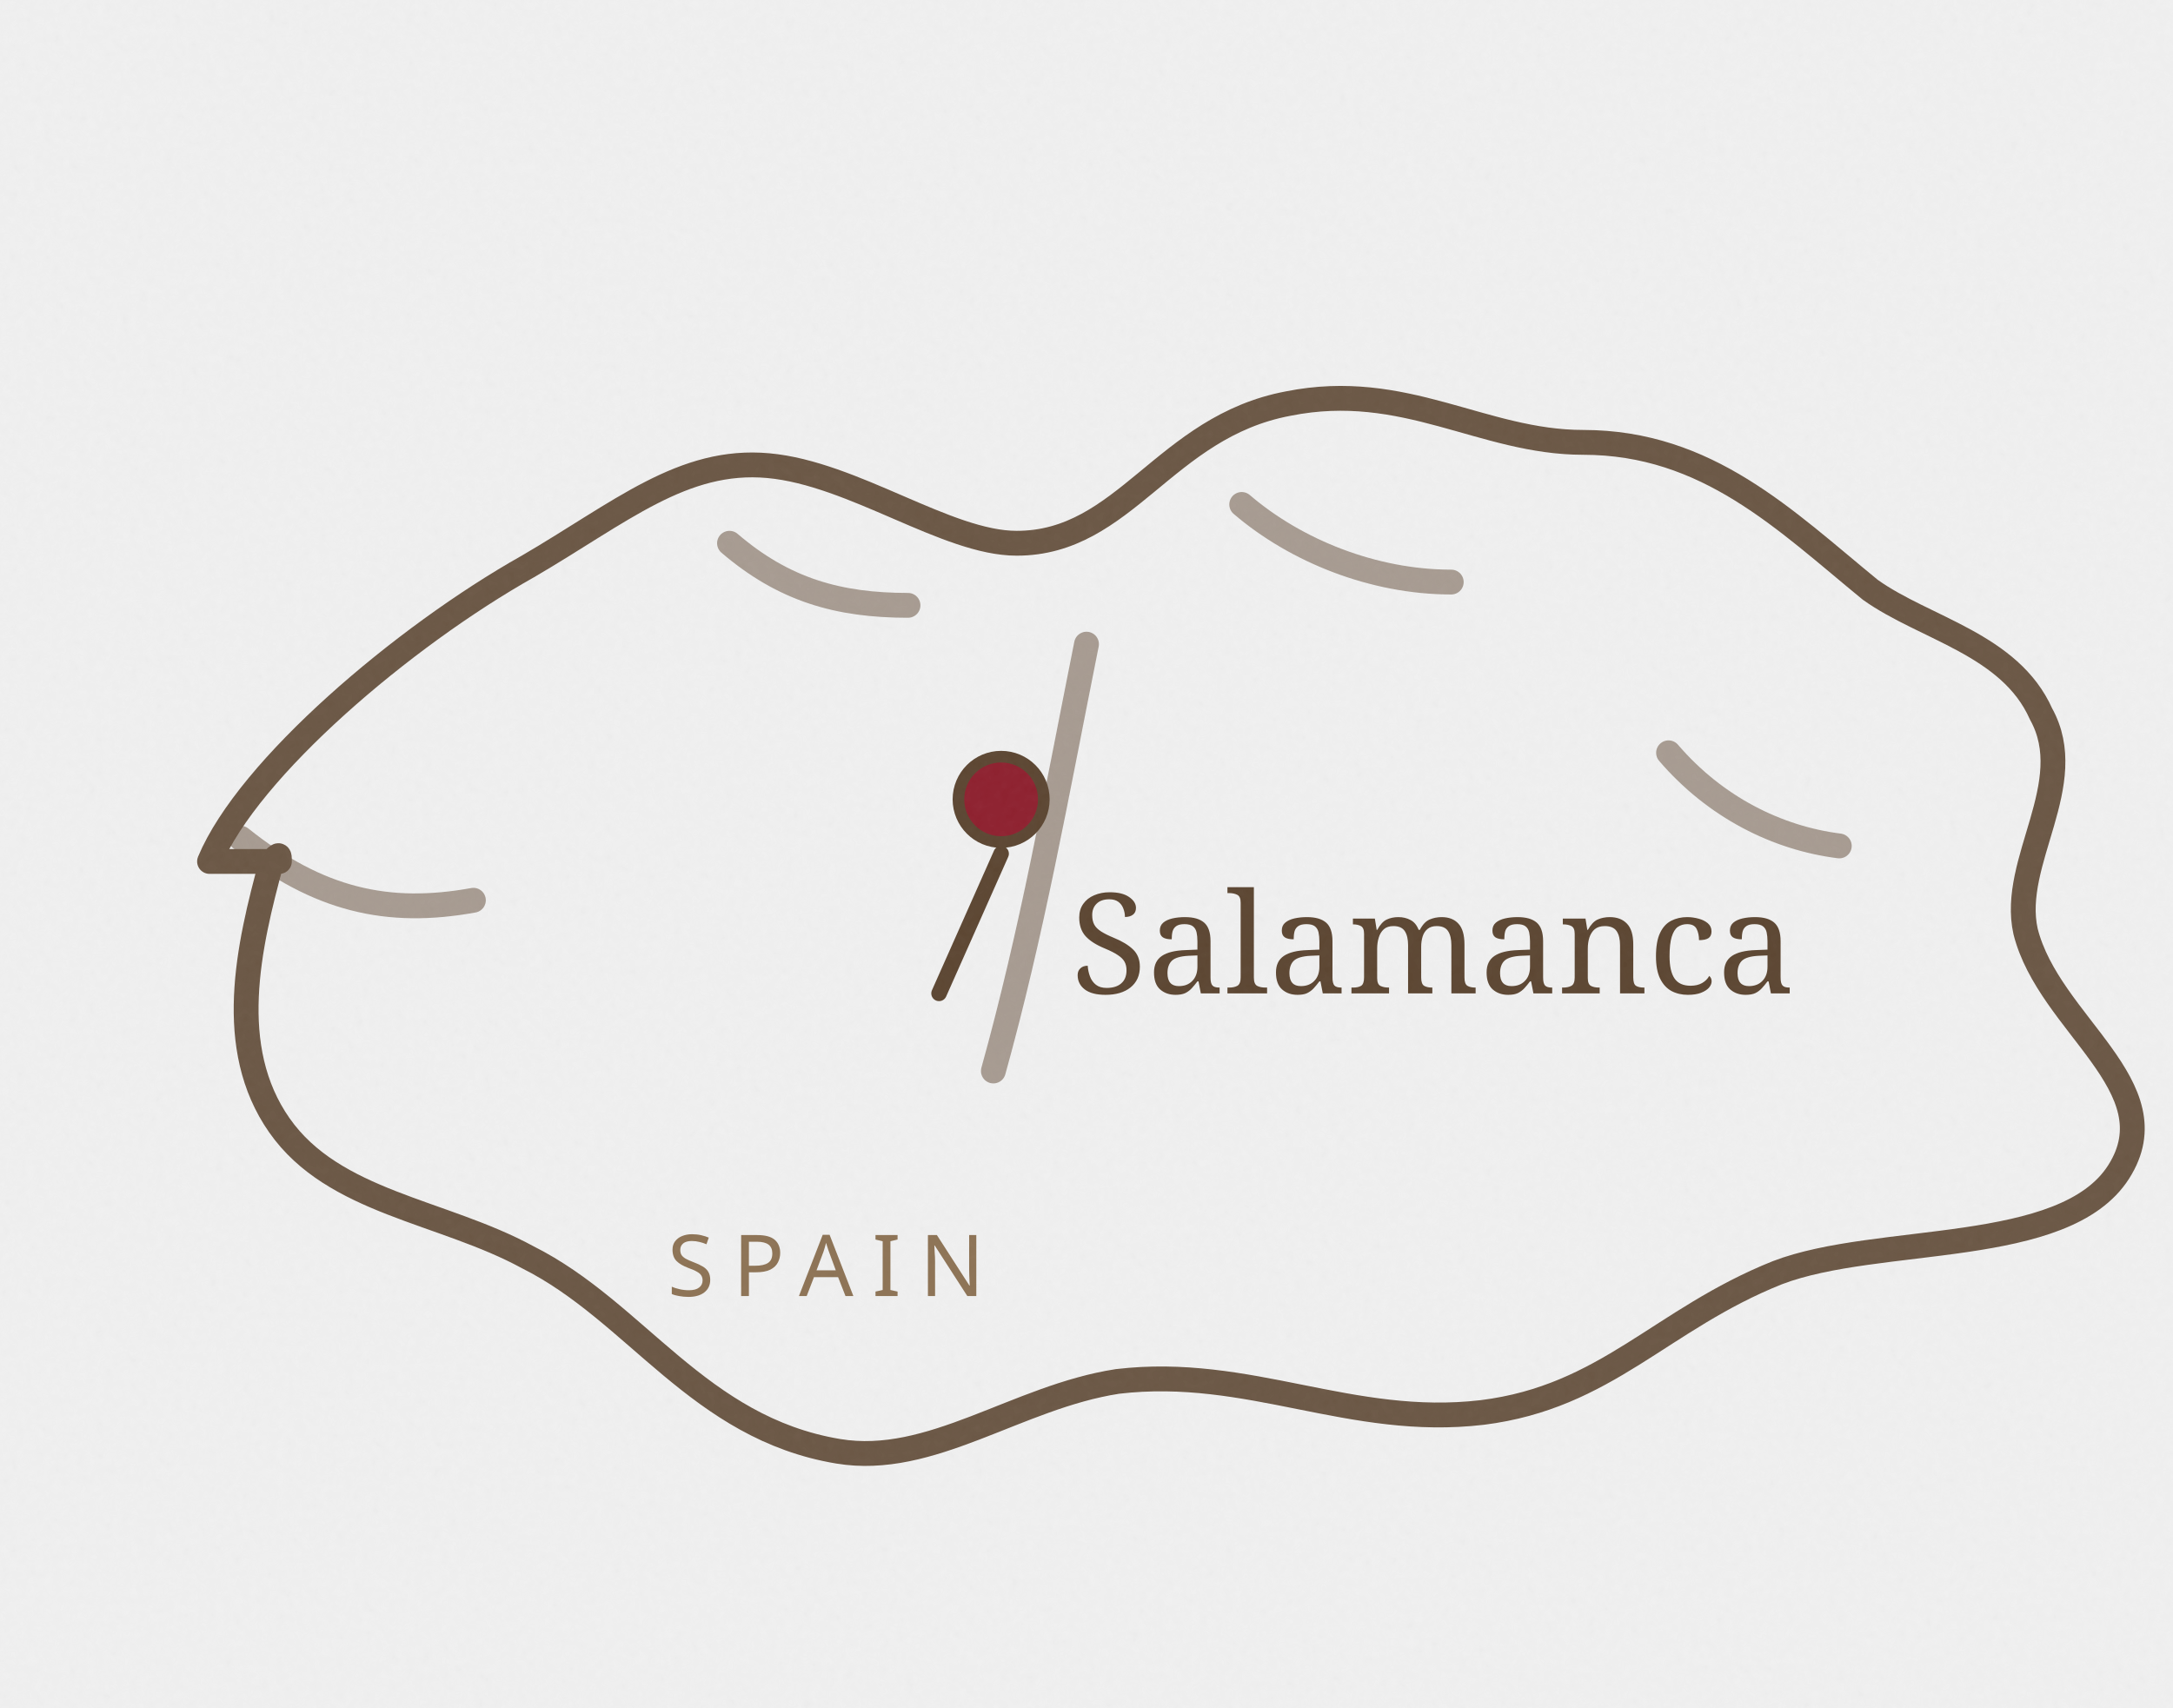
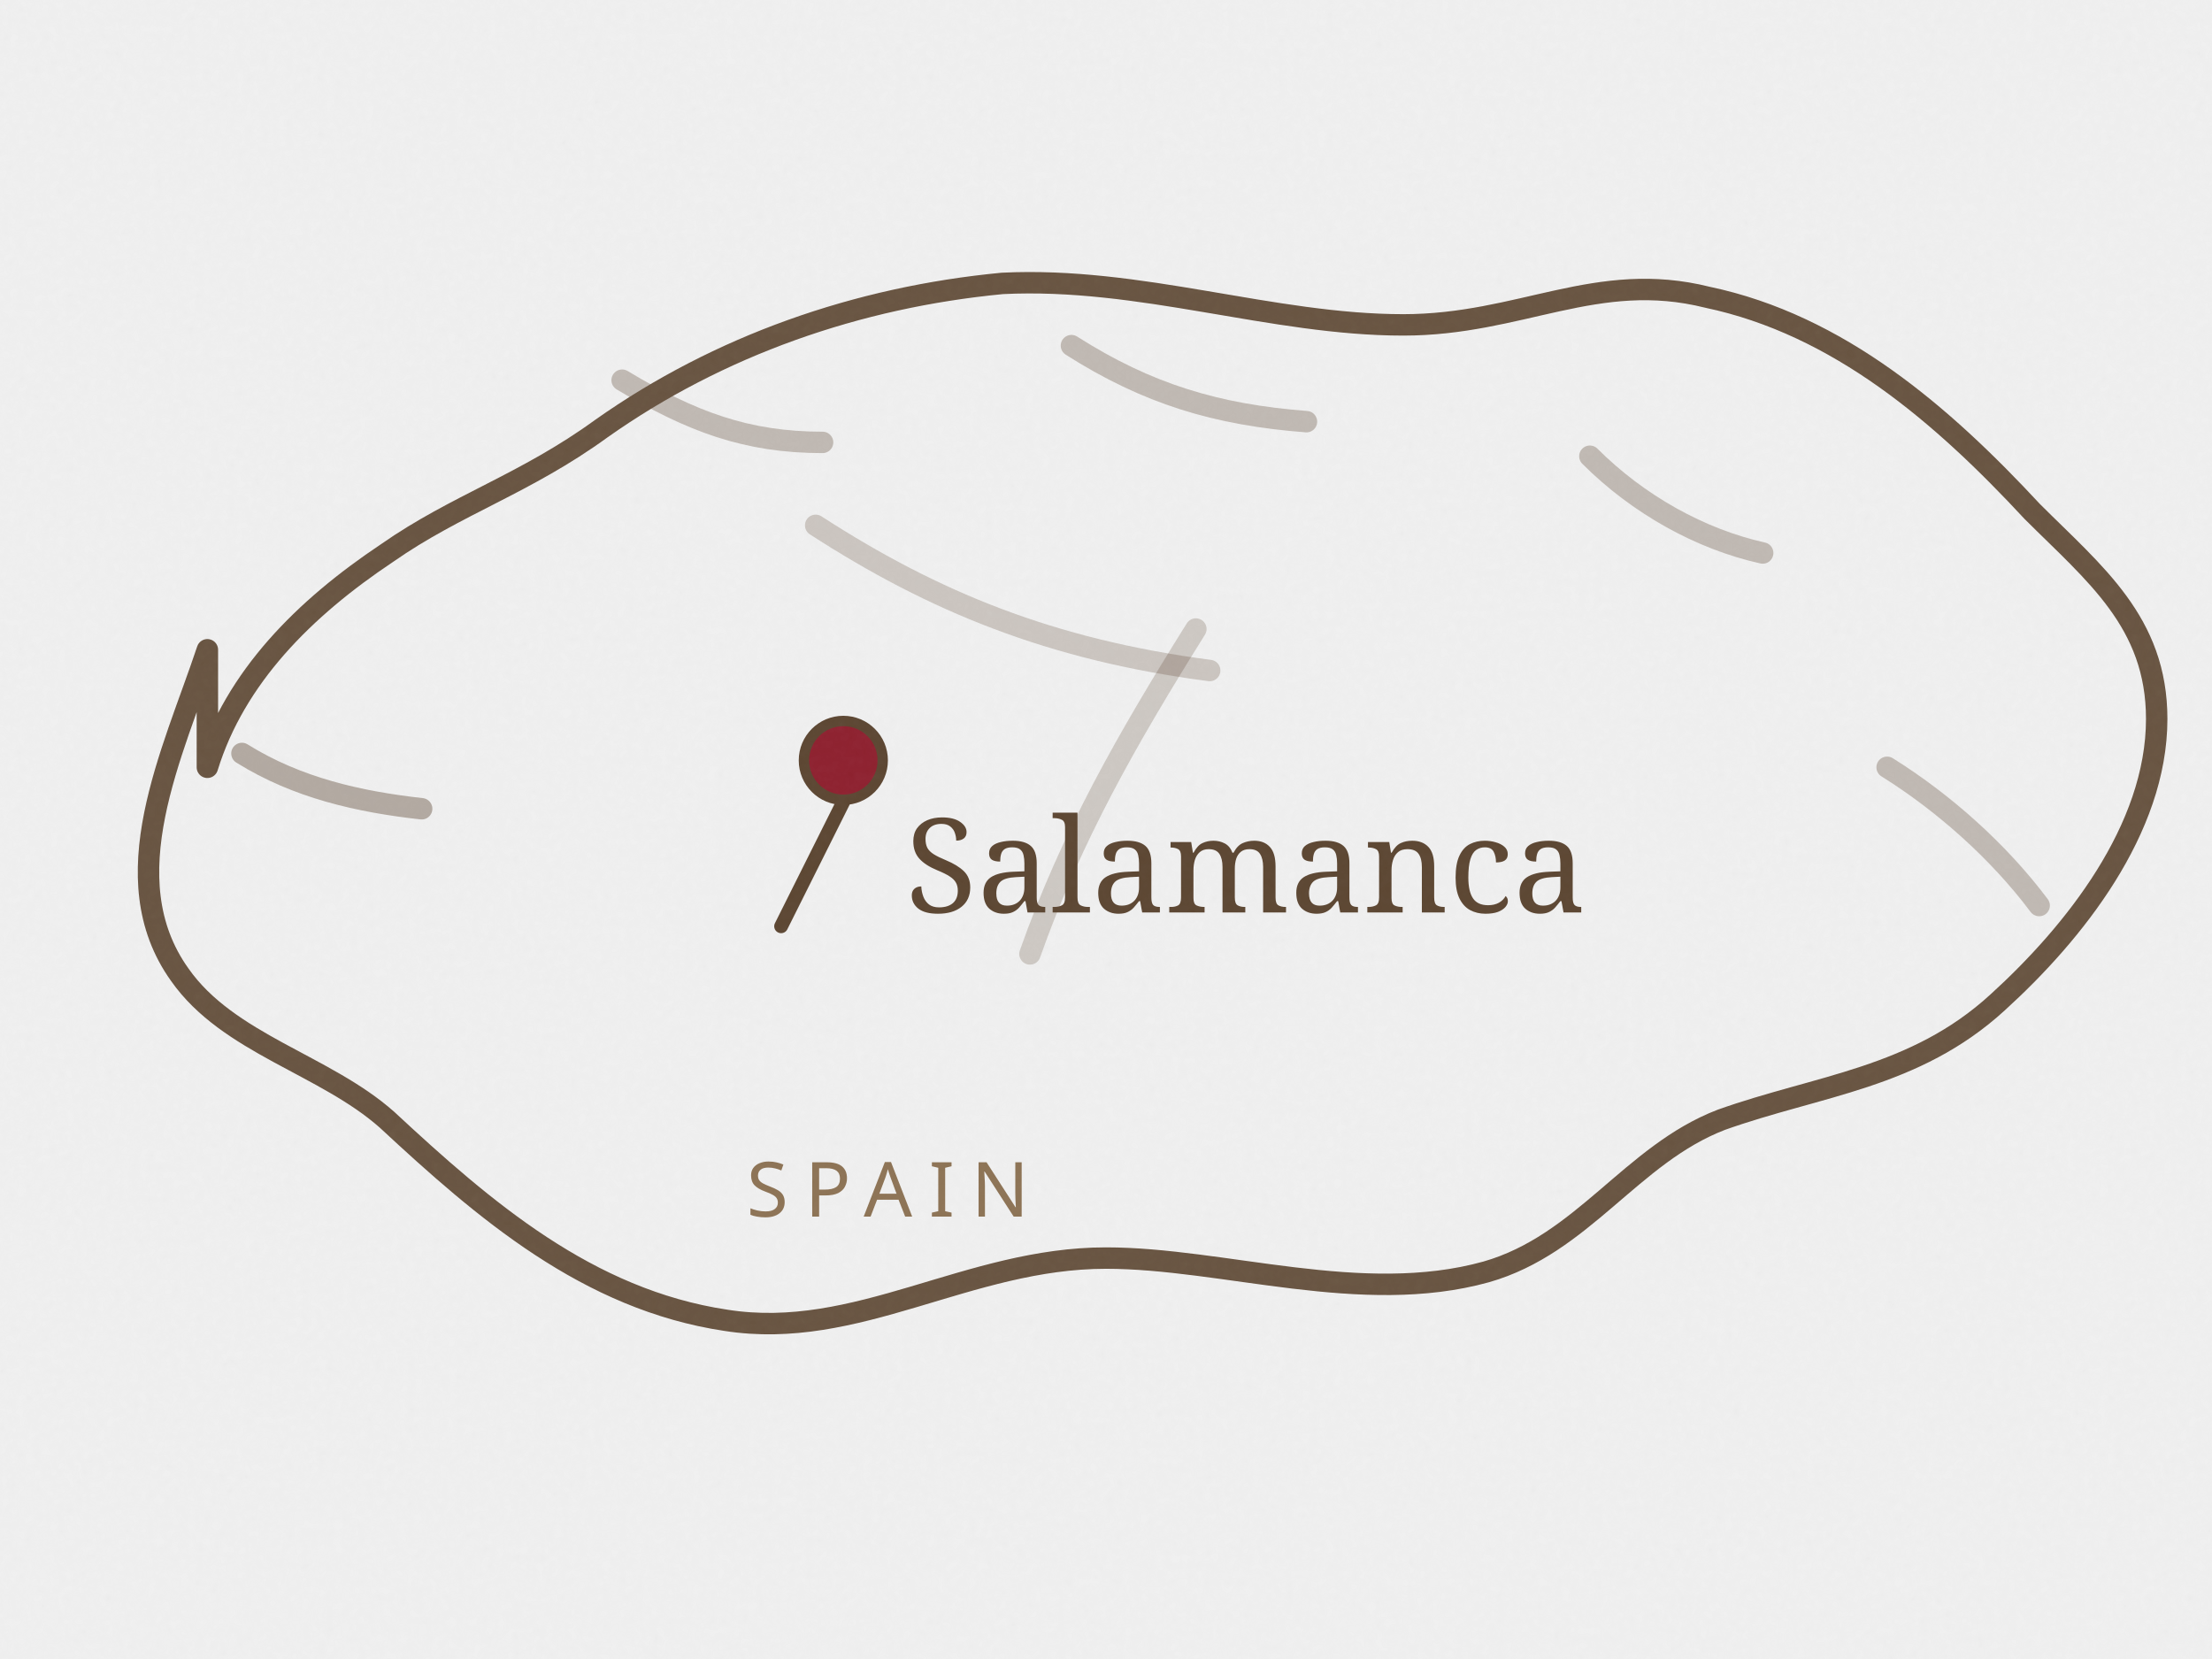
- <svg xmlns="http://www.w3.org/2000/svg" viewBox="0 0 280 220" fill="none">
+ <svg xmlns="http://www.w3.org/2000/svg" viewBox="0 0 320 240" fill="none">
  <defs>
    <filter id="paper" x="-20%" y="-20%" width="140%" height="140%">
-       <feTurbulence type="fractalNoise" baseFrequency="0.9" numOctaves="2" seed="8" />
+       <feTurbulence type="fractalNoise" baseFrequency="0.85" numOctaves="2" seed="11" />
      <feColorMatrix type="saturate" values="0" />
      <feComponentTransfer>
        <feFuncA type="table" tableValues="0 0.06" />
      </feComponentTransfer>
    </filter>
  </defs>
-   <rect width="280" height="220" fill="white" opacity="0" />
-   <g opacity="0.9" stroke="#5c4632" stroke-width="3.2" stroke-linecap="round" stroke-linejoin="round">
-     <path d="M27 111c5-12 25-29 41-38 12-7 20-14 31-13 11 1 23 10 32 10 14 0 19-15 35-18 15-3 25 5 38 5 16 0 26 10 37 19 7 5 18 7 22 16 5 9-4 19-2 28 3 12 19 20 12 31-7 11-31 8-44 13-15 6-22 16-38 18-17 2-30-6-47-4-13 2-24 11-36 9-18-3-26-18-40-25-11-6-25-7-32-17-7-10-4-23-1-34 1-1 1-1 1 0Z" />
-     <path d="M31 108c10 8 19 10 30 8" opacity="0.55" />
-     <path d="M94 70c7 6 14 8 23 8" opacity="0.55" />
-     <path d="M160 65c7 6 17 10 27 10" opacity="0.55" />
-     <path d="M215 97c6 7 14 11 22 12" opacity="0.55" />
-     <path d="M140 83c-4 20-7 37-12 55" opacity="0.55" />
+   <rect width="320" height="240" fill="#fff" opacity="0" />
+   <g stroke="#5c4632" stroke-width="3.1" stroke-linecap="round" stroke-linejoin="round" opacity="0.92">
+     <path d="M30 111c4-13 14-23 26-31 10-7 20-10 31-18 17-12 37-19 58-21 20-1 39 6 58 6 17 0 28-8 44-4 19 4 34 17 47 31 9 9 18 16 18 30 0 16-12 31-23 41-12 11-26 12-40 17-13 5-20 18-34 22-18 5-38-2-55-2-20 0-36 12-55 9-20-3-35-16-49-29-9-8-23-11-30-21-10-14-1-32 4-47Z" />
+     <path d="M35 109c8 5 17 7 26 8" opacity=".45" />
+     <path d="M90 55c10 6 18 9 29 9" opacity=".35" />
+     <path d="M155 50c11 7 21 10 34 11" opacity=".35" />
+     <path d="M230 66c7 7 16 12 25 14" opacity=".35" />
+     <path d="M273 111c8 5 16 12 22 20" opacity=".35" />
+     <path d="M118 76c17 11 34 18 57 21" opacity=".28" />
+     <path d="M173 91c-10 16-18 30-24 47" opacity=".26" />
  </g>
  <g>
-     <circle cx="129" cy="103" r="5.5" fill="#8e212f" stroke="#5c4632" stroke-width="1.5" />
-     <path d="M129 110l-8 18" stroke="#5c4632" stroke-width="2" stroke-linecap="round" />
-     <text x="138" y="128" font-family="Cormorant Garamond, serif" font-size="18" fill="#5c4632">Salamanca</text>
-     <text x="86" y="167" font-family="Plus Jakarta Sans, sans-serif" font-size="11" letter-spacing="2.4" fill="#8d7355">SPAIN</text>
+     <circle cx="122" cy="110" r="5.7" fill="#8e212f" stroke="#5c4632" stroke-width="1.5" />
+     <path d="M122 116l-9 18" stroke="#5c4632" stroke-width="2" stroke-linecap="round" />
+     <text x="131" y="132" font-family="Cormorant Garamond, serif" font-size="19" fill="#5c4632">Salamanca</text>
+     <text x="108" y="176" font-family="Plus Jakarta Sans, sans-serif" font-size="11" letter-spacing="2.4" fill="#8d7355">SPAIN</text>
  </g>
-   <rect width="280" height="220" filter="url(#paper)" opacity="0.7" />
+   <rect width="320" height="240" filter="url(#paper)" opacity="0.65" />
</svg>
